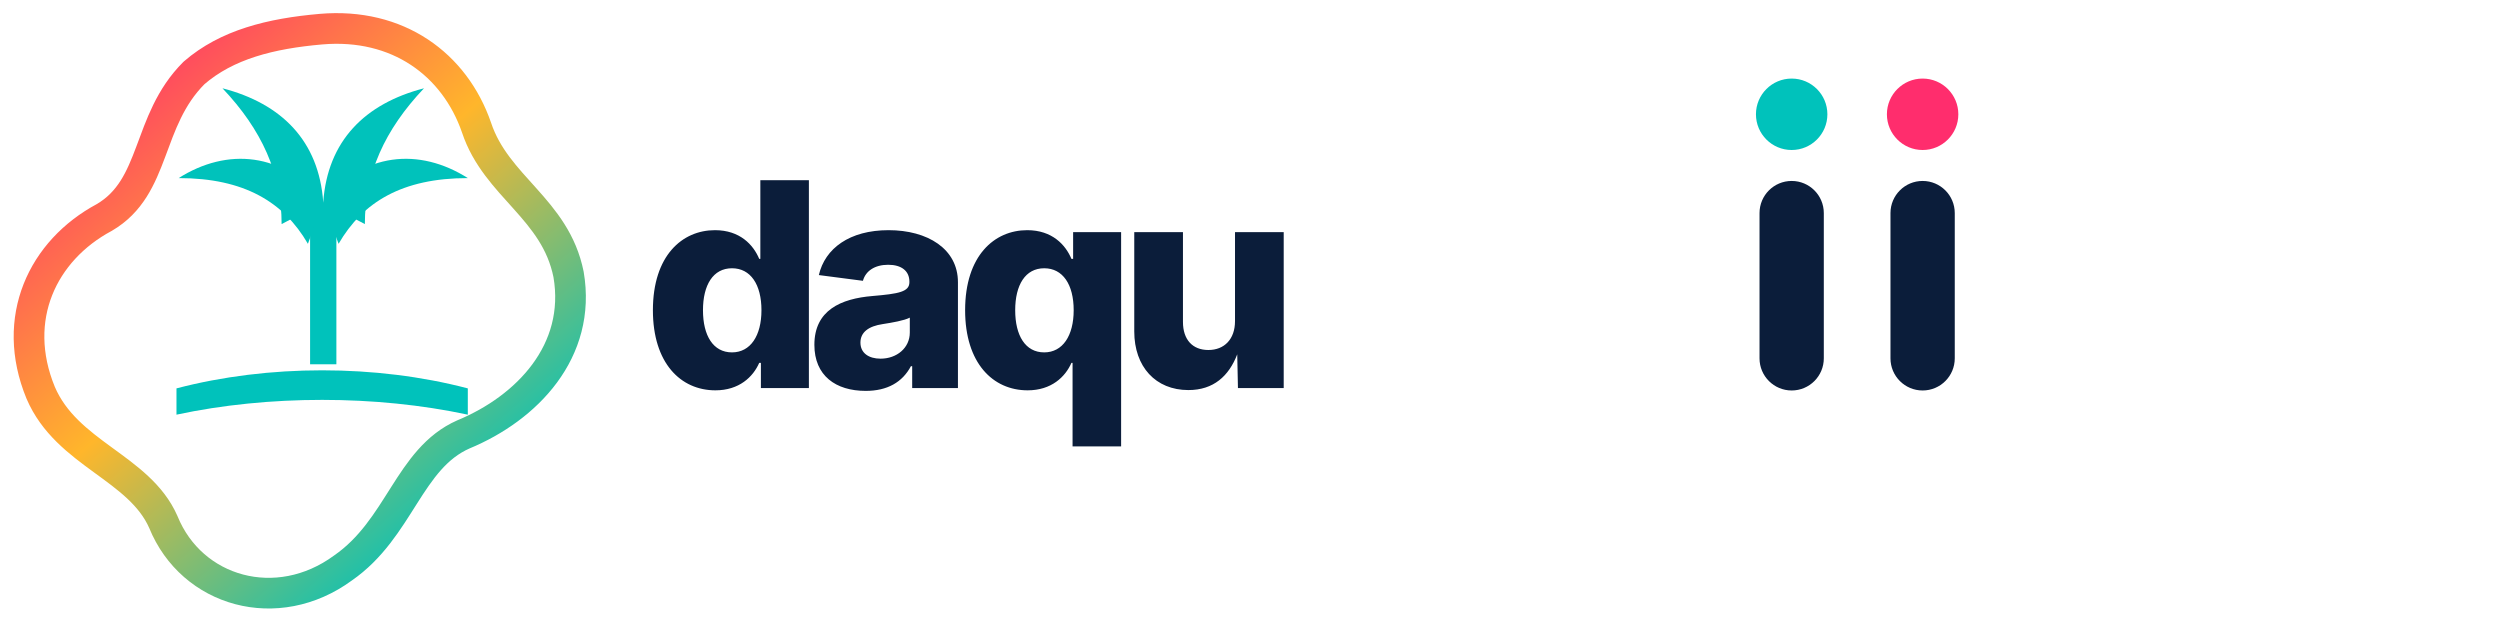
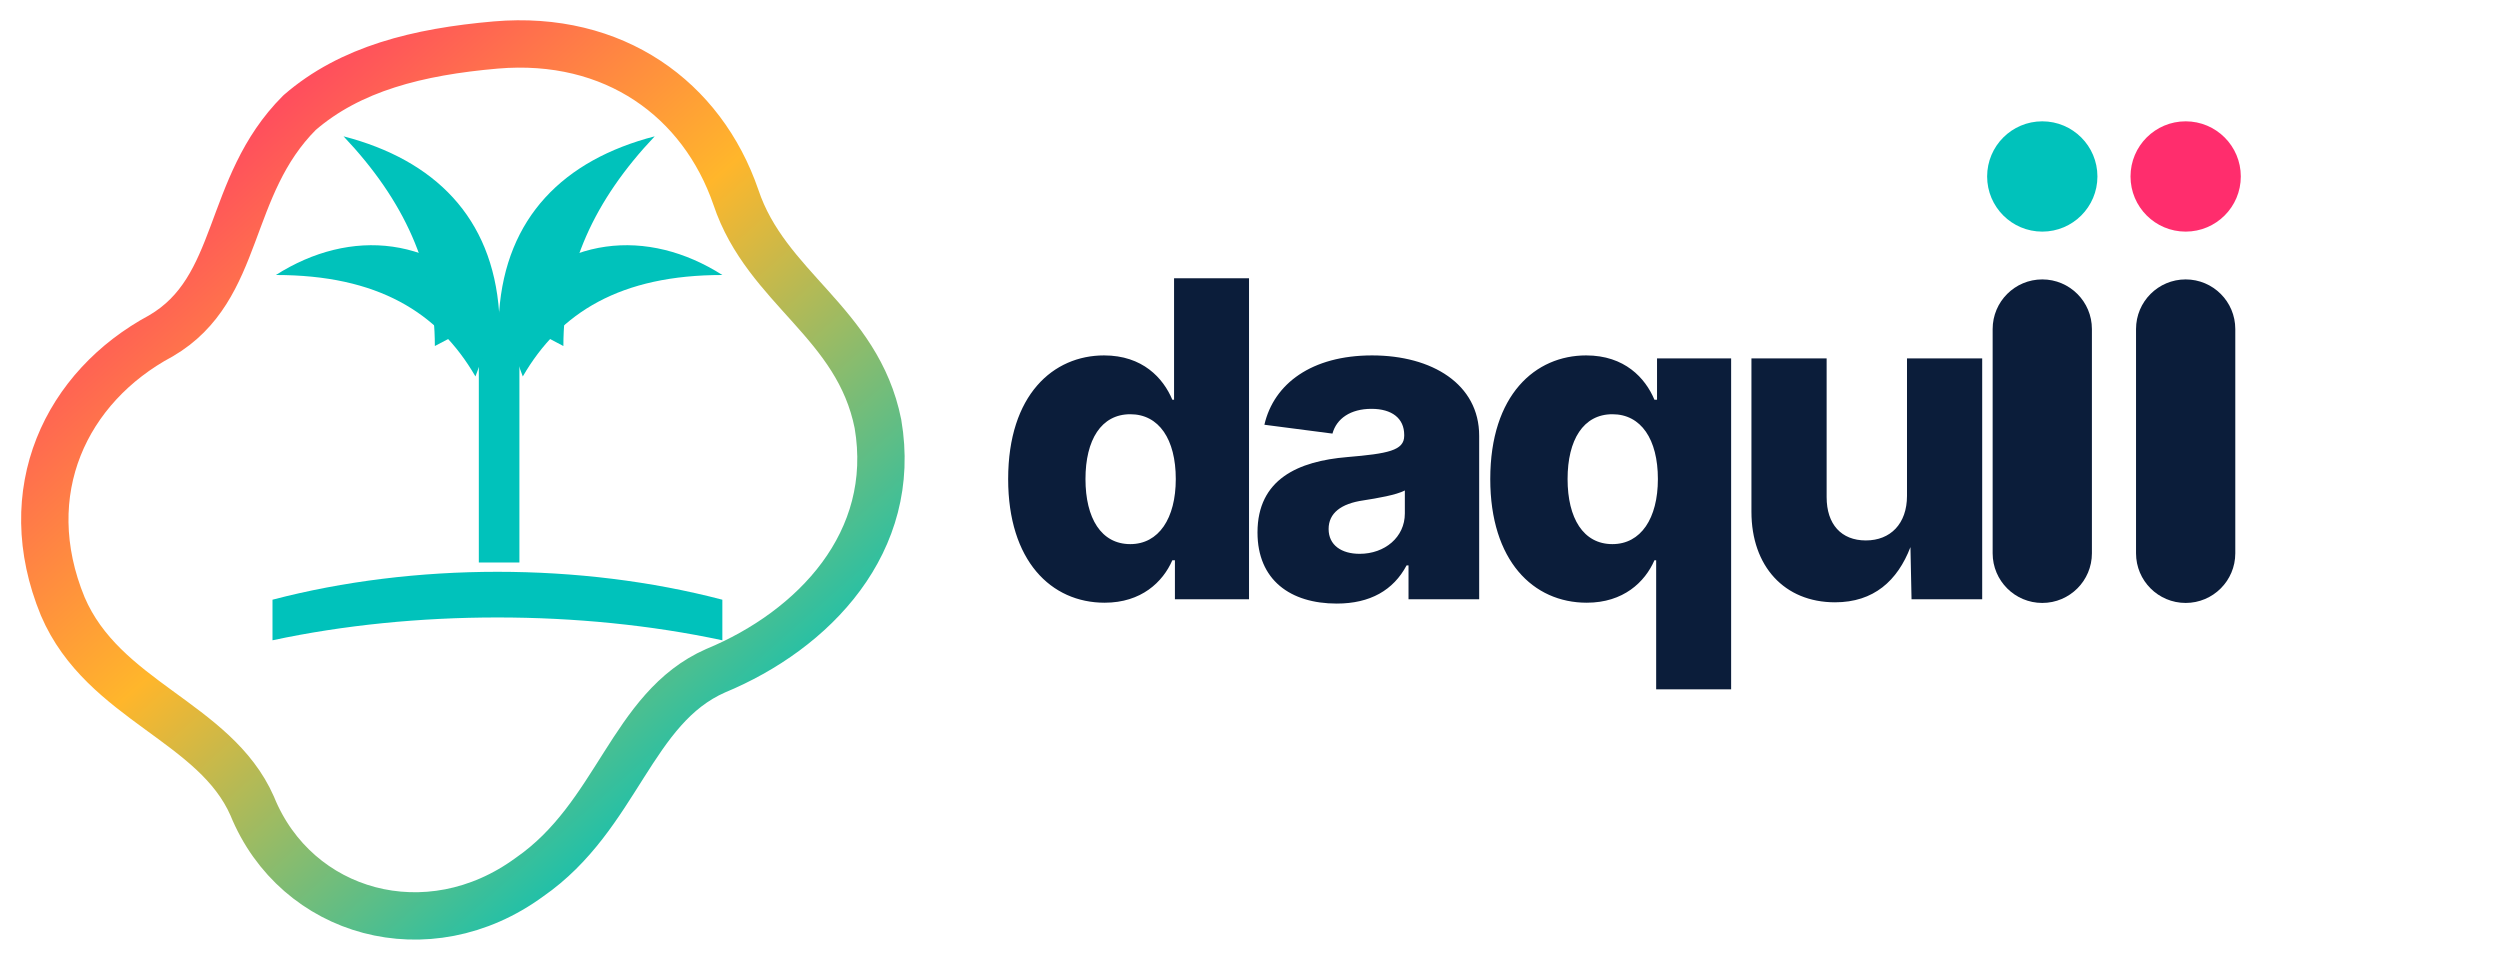
- <svg xmlns="http://www.w3.org/2000/svg" width="1050" height="260" viewBox="0 0 1050 260" fill="none" role="img" aria-label="daquii horizontal logo">
+ <svg xmlns="http://www.w3.org/2000/svg" width="680" height="260" viewBox="0 0 680 260" fill="none" role="img" aria-label="daquii horizontal logo">
  <defs>
    <linearGradient id="dqGradient" x1="30" y1="25" x2="215" y2="235" gradientUnits="userSpaceOnUse">
      <stop offset="0" stop-color="#FF2D6D" />
      <stop offset="0.48" stop-color="#FFB62B" />
      <stop offset="1" stop-color="#00C2BB" />
    </linearGradient>
  </defs>
  <path d="M127 22C162 19 188 38 198 67C207 94 234 104 240 134C246 169 221 195 192 207C167 218 163 250 137 268C107 290 68 279 55 247C44 222 11 216 -1 188C-15 154 0 123 28 108C52 94 47 64 69 42C84 29 104 24 127 22Z" transform="translate(18 -8) scale(.92)" stroke="url(#dqGradient)" stroke-width="14" stroke-linecap="round" stroke-linejoin="round" />
  <g fill="#00C2BB" transform="translate(18 -8) scale(.92)">
    <path d="M122 101h12v74h-12z" />
    <path d="M128 101c-18-23-44-25-66-11 30 0 48 11 59 30l7-19z" />
    <path d="M128 101c18-23 44-25 66-11-30 0-48 11-59 30l-7-19z" />
    <path d="M128 101c-2-28-19-45-46-52 18 19 27 39 27 62l19-10z" />
    <path d="M128 101c2-28 19-45 46-52-18 19-27 39-27 62l-19-10z" />
    <path d="M61 186c42-11 91-11 133 0v12c-42-9-91-9-133 0v-12z" />
  </g>
  <text x="270" y="163" font-family="Sora, Montserrat, Inter, Arial, sans-serif" font-size="120" font-weight="800" fill="#0B1D3A" letter-spacing="-8">daqu</text>
-   <rect x="739" y="76" width="27" height="88" rx="13.5" fill="#0B1D3A" />
-   <rect x="794" y="76" width="27" height="88" rx="13.5" fill="#0B1D3A" />
-   <circle cx="752.5" cy="48" r="15" fill="#00C2BB" />
-   <circle cx="807.5" cy="48" r="15" fill="#FF2D6D" />
+   <rect x="542" y="76" width="27" height="88" rx="13.5" fill="#0B1D3A" />
+   <rect x="581" y="76" width="27" height="88" rx="13.5" fill="#0B1D3A" />
+   <circle cx="555.5" cy="48" r="15" fill="#00C2BB" />
+   <circle cx="594.5" cy="48" r="15" fill="#FF2D6D" />
</svg>
